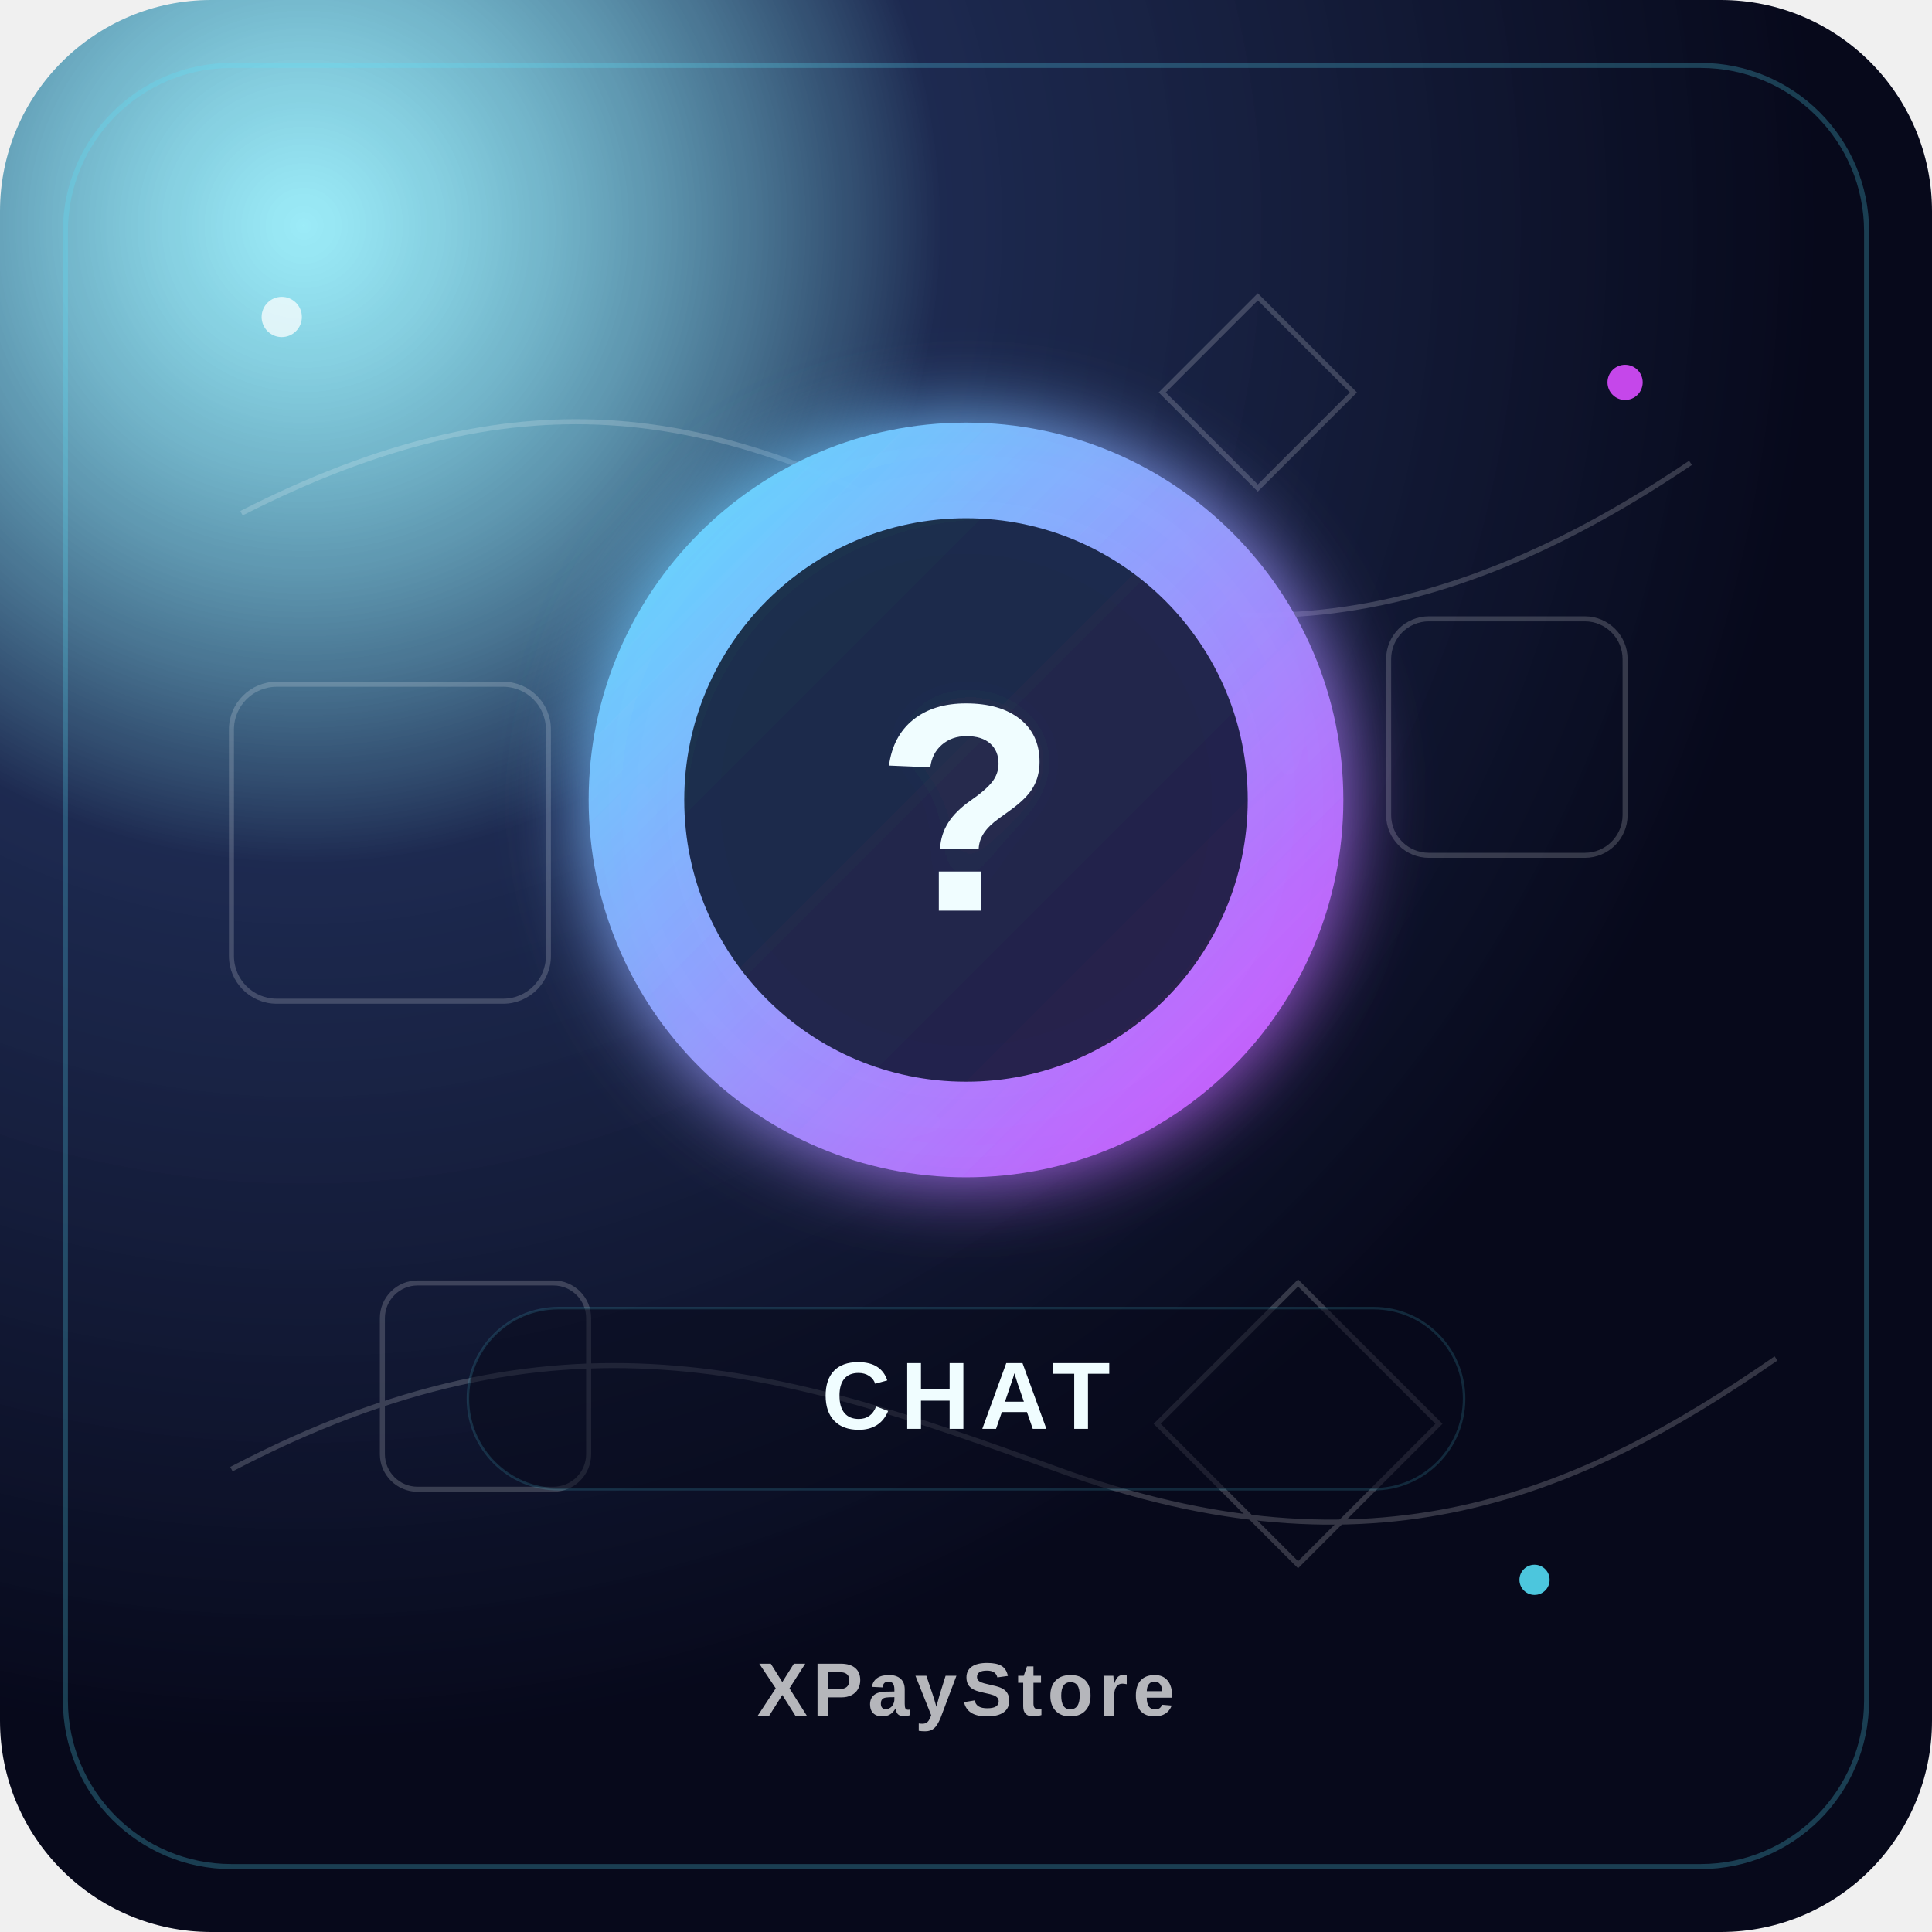
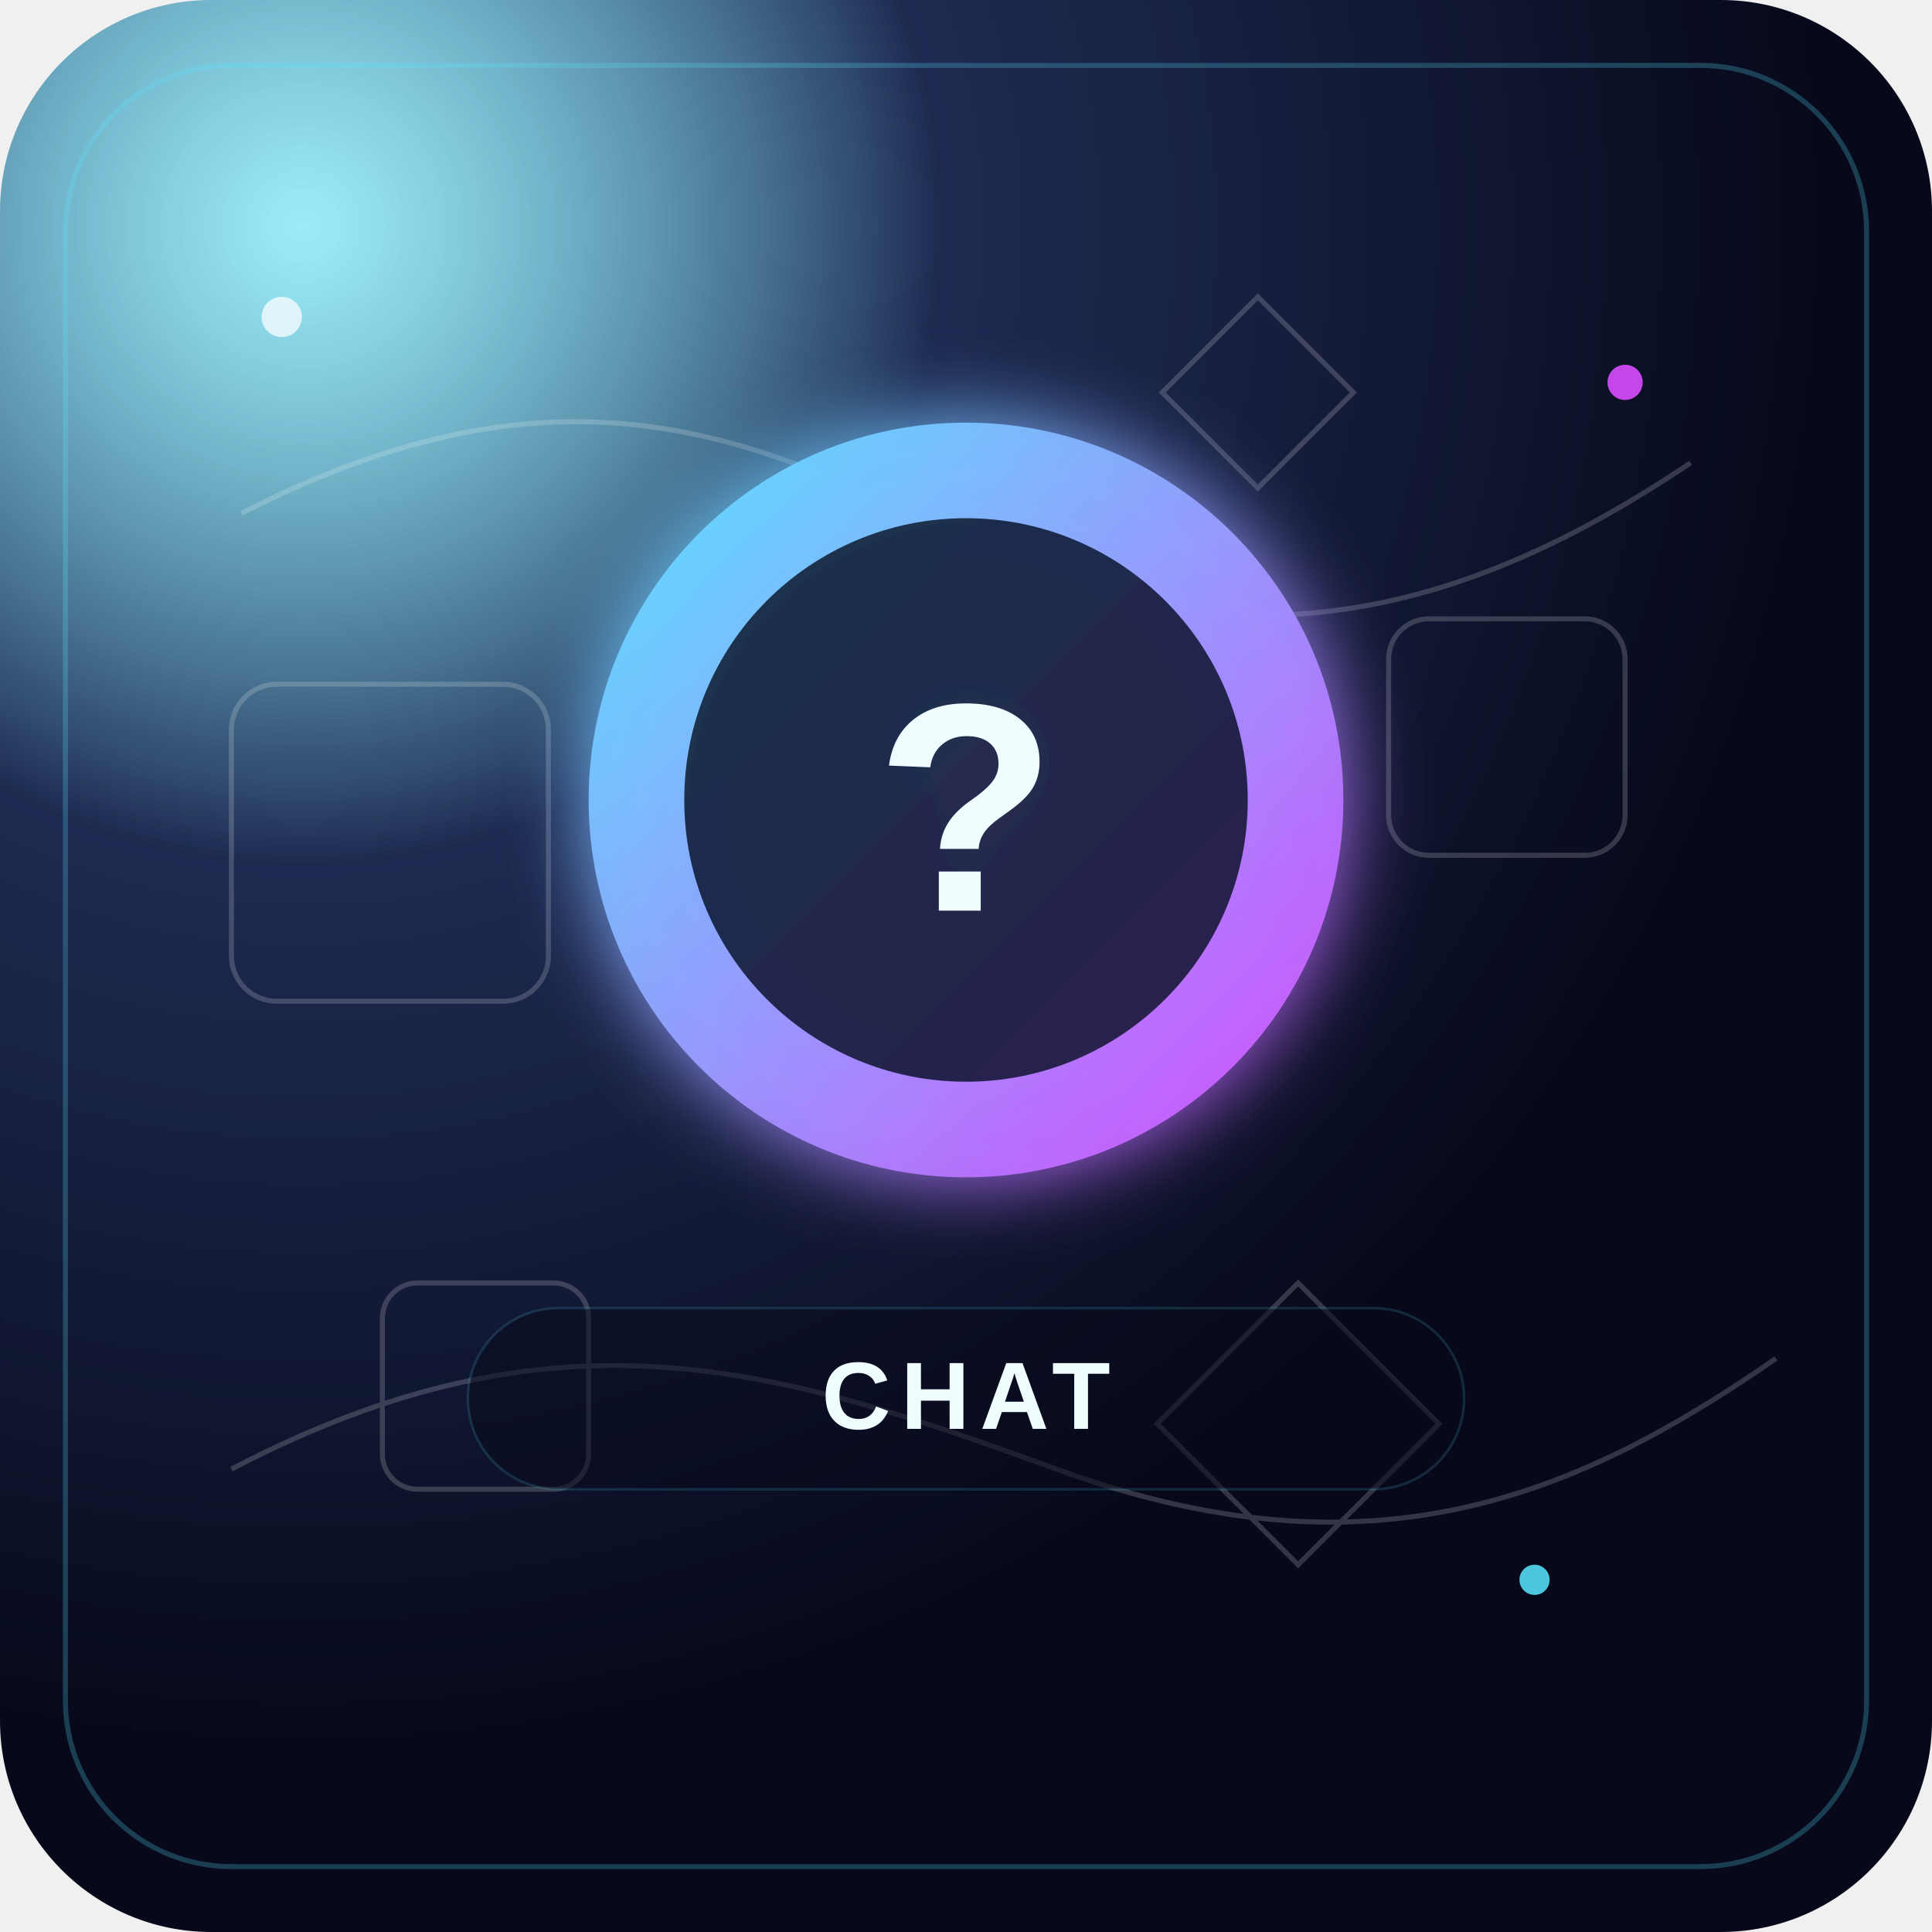
<svg xmlns="http://www.w3.org/2000/svg" width="768" height="768" viewBox="0 0 768 768">
  <defs>
    <radialGradient id="bgxpaycatchatsvg" cx="16%" cy="12%" r="78%">
      <stop offset="0" stop-color="#58E8FF" stop-opacity="0.55" />
      <stop offset="0.42" stop-color="#15224A" stop-opacity="0.96" />
      <stop offset="1" stop-color="#07091B" />
    </radialGradient>
    <linearGradient id="brandxpaycatchatsvg" x1="0" x2="1" y1="0" y2="1">
      <stop offset="0" stop-color="#58E8FF" />
      <stop offset="1" stop-color="#D94CFF" />
    </linearGradient>
    <filter id="softGlowxpaycatchatsvg" x="-45%" y="-45%" width="190%" height="190%">
      <feGaussianBlur stdDeviation="16" result="blur" />
      <feMerge>
        <feMergeNode in="blur" />
        <feMergeNode in="SourceGraphic" />
      </feMerge>
    </filter>
  </defs>
  <rect width="768" height="768" rx="84" fill="url(#bgxpaycatchatsvg)" />
  <rect x="26" y="26" width="716" height="716" rx="66" fill="none" stroke="#58E8FF" stroke-opacity="0.24" stroke-width="2" />
  <g opacity="0.18" stroke="#FFFFFF" stroke-width="2" fill="none">
    <path d="M96 204 C206 148 282 162 372 210 C486 270 580 246 672 184" />
    <path d="M92 584 C222 516 310 544 420 584 C546 630 628 594 706 540" />
    <rect x="92" y="272" width="126" height="126" rx="18" />
    <rect x="552" y="246" width="94" height="94" rx="16" />
    <rect x="152" y="510" width="82" height="82" rx="14" />
    <path d="M500 118l38 38-38 38-38-38z" />
    <path d="M516 510l56 56-56 56-56-56z" />
  </g>
  <circle cx="112" cy="126" r="8" fill="#FFFFFF" opacity="0.72" />
  <circle cx="646" cy="152" r="7" fill="#D94CFF" opacity="0.9" />
  <circle cx="610" cy="628" r="6" fill="#58E8FF" opacity="0.85" />
  <g filter="url(#softGlowxpaycatchatsvg)">
    <circle cx="384" cy="318" r="150" fill="url(#brandxpaycatchatsvg)" opacity="0.96" />
    <circle cx="384" cy="318" r="112" fill="#071026" opacity="0.82" />
    <text x="384" y="362" text-anchor="middle" font-family="Arial, Helvetica, sans-serif" font-size="118" font-weight="900" fill="#F0FDFF">?</text>
  </g>
  <rect x="186" y="520" width="396" height="72" rx="36" fill="#07091B" opacity="0.52" stroke="#58E8FF" stroke-opacity="0.28" />
  <text x="384" y="568" text-anchor="middle" font-family="Arial, Helvetica, sans-serif" font-size="38" font-weight="900" letter-spacing="4" fill="#F0FDFF">CHAT</text>
-   <text x="384" y="682" text-anchor="middle" font-family="Arial, Helvetica, sans-serif" font-size="30" font-weight="900" letter-spacing="2" fill="#FFFFFF" opacity="0.70">XPayStore</text>
</svg>
